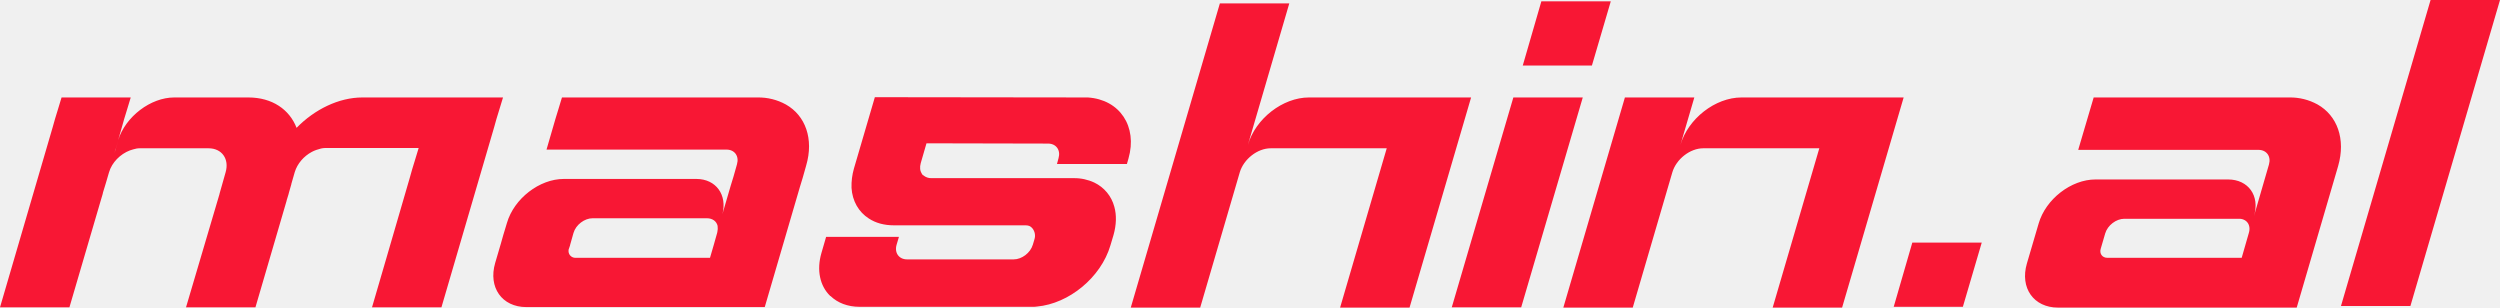
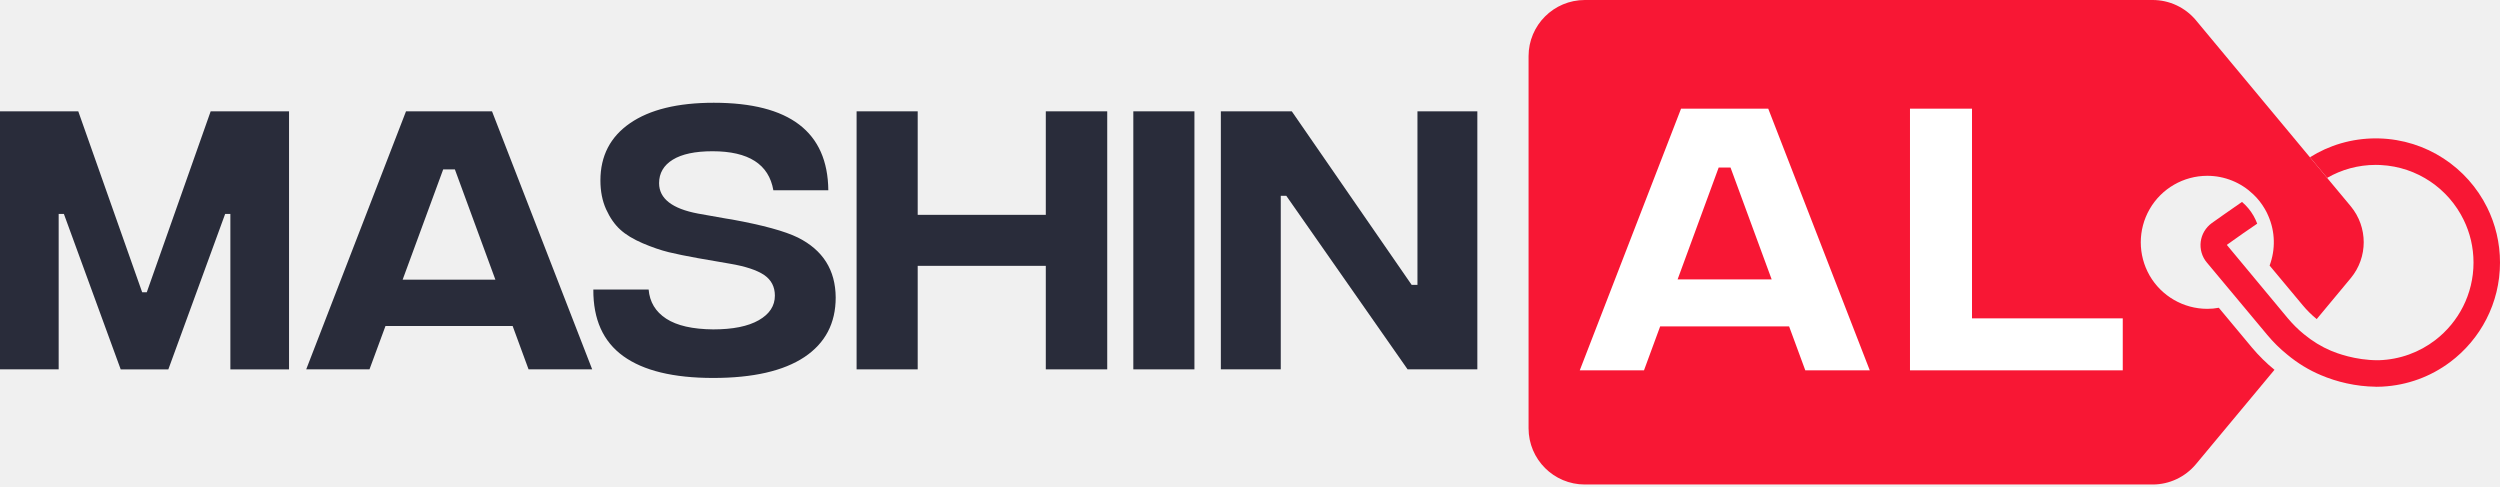
- <svg xmlns="http://www.w3.org/2000/svg" width="130" height="16" fill="none">
-   <g clip-path="url(#clip0)" fill="#F81734">
-     <path d="M120.519 5.436a2.94 2.94 0 00-1.471-.368h-10.177l-.804 2.725h9.373c.423 0 .668.34.545.763l-.776 2.67c.313-1.049-.3-1.894-1.349-1.894h-6.894c-1.267 0-2.588 1.022-2.956 2.29l-.613 2.084c-.368 1.267.354 2.289 1.621 2.289h12.411l2.153-7.357c.409-1.417-.055-2.63-1.063-3.202zm-3.583 6.69l-.368 1.28h-6.989c-.259 0-.422-.218-.34-.477l.231-.79c.123-.422.572-.763.995-.763h5.94c.422-.014.667.327.531.75zM68.065 5.068c-1.362 0-2.78 1.104-3.174 2.466L67.043.177h-3.61L58.8 15.995h3.61l2.057-7.03c.205-.695.927-1.254 1.608-1.254h6.035l-2.425 8.284h3.611l3.201-10.927h-8.433zM126.39 0l-4.66 15.913h3.611L130 0h-3.61zM78.694 5.068l-3.202 10.913h3.61l3.202-10.913h-3.61zM83.761.068h-3.61l-.967 3.338h3.596l.981-3.338zM98.473 15.954h3.596l.981-3.338h-3.61l-.967 3.338zM90.557 5.068c-1.362 0-2.779 1.104-3.174 2.466l.722-2.466h-3.61l-3.202 10.927h3.61l2.057-7.03c.205-.695.927-1.254 1.608-1.254h6.036l-2.425 8.284h3.61L98.99 5.068h-8.433zM56.568 5.068l-11.076-.014-1.09 3.72a3.261 3.261 0 00-.123.994c.041.682.368 1.254.9 1.594.354.232.79.355 1.307.355H53.326c.163 0 .258.04.354.15a.613.613 0 01.109.585l-.082.273c-.123.422-.572.763-.995.763h-5.544c-.423 0-.668-.34-.545-.763l.122-.409h-3.787l-.245.845c-.26.899-.069 1.716.45 2.22 0 .014.013.014.026.014.368.354.886.559 1.513.559h8.978c.082 0 .163 0 .245-.014 1.662-.15 3.324-1.512 3.815-3.174l.163-.545c.15-.532.164-1.036.041-1.472a1.946 1.946 0 00-1.035-1.253 2.453 2.453 0 00-1.077-.232h-7.397a.614.614 0 01-.423-.15H48c-.028-.027-.055-.054-.069-.081v-.014c-.095-.136-.108-.327-.054-.531l.3-1.036 6.321.014c.423 0 .668.34.545.763l-.081.3h3.637l.082-.287c.477-1.662-.45-3.065-2.112-3.174zM18.842 5.068c-1.226 0-2.493.627-3.42 1.58-.367-.953-1.267-1.58-2.507-1.58H9.06c-1.226 0-2.534.995-2.916 2.22l.191-.667.123-.436.15-.49.19-.627H3.201l-.19.627-.15.49-.123.436L0 15.981H3.61l1.622-5.531.109-.368c0-.027.013-.041.013-.068l.15-.49.164-.56c.15-.517.585-.953 1.09-1.144.108-.04.231-.068.34-.095.068-.014.123-.014.177-.014h3.57c.694 0 1.09.559.885 1.254l-.177.626-.136.477v.014L9.673 15.98h3.61l1.622-5.545v-.014l.109-.354v-.013l.136-.477v-.014l.177-.613c.136-.45.477-.831.885-1.05.15-.08.314-.135.477-.176.069-.014.137-.027.205-.027H21.77l-.19.626-.15.49-.123.437-1.226 4.21-.736 2.52h3.61l2.739-9.36.122-.436.15-.49.191-.627h-7.316zM5.845 8.324l.027-.082.109-.354-.136.436zm.109-.368l.054-.204.014-.027.122-.395-.19.626zM40.87 5.436a2.943 2.943 0 00-1.47-.368H29.222l-.19.627-.15.49-.463 1.594h9.36c.422 0 .667.34.544.763l-.177.627-.15.49-.45 1.54c0-.014.014-.027.014-.041.273-1.022-.327-1.853-1.349-1.853h-6.893c-1.267 0-2.589 1.022-2.957 2.289l-.19.627-.123.436-.3 1.021c-.368 1.267.354 2.29 1.621 2.29h12.398l1.826-6.24.15-.491.177-.627c.409-1.39-.04-2.602-1.05-3.174zm-3.569 6.635l-.013.054-.177.627-.191.654h-6.99a.353.353 0 01-.367-.34c0-.042 0-.096.027-.15l.055-.164v-.014l.177-.626c.122-.423.572-.763.994-.763h5.94c.3 0 .505.163.559.395a.884.884 0 01-.014.327z" />
+ <svg xmlns="http://www.w3.org/2000/svg" version="1.0" id="Layer_1" x="0px" y="0px" viewBox="0 0 1024 199.43" style="enable-background:new 0 0 1024 199.43;" xml:space="preserve">
+   <style type="text/css">
+ 	.st0{fill:#48CC48;}
+ 	.st1{fill:#F9A602;}
+ 	.st2{fill:#0000FA;}
+ 	.st3{fill:#BF162F;}
+ 	.st4{fill:#292C3A;}
+ 	.st5{display:none;fill:#BF162F;}
+ 	.st6{fill:#FFFFFF;}
+ 	.st7{fill:none;}
+ 	.st8{fill:#F81734;}
+ </style>
+   <g>
+     <g>
+       <g>
+         <path class="st4" d="M86.29,45.6l-26.17,74.11h-1.89L32.06,45.6H0v105.69h24.03V87.63h2.14l23.27,63.67h19.51l23.27-63.67h2.14     v63.67h24.03V45.6H86.29z" />
+       </g>
+       <g>
+         <path class="st4" d="M201.53,45.6H166.3l-40.88,105.69h25.92l6.55-17.75h52.09l6.52,17.75h26.06L201.53,45.6z M164.92,114.55     l16.61-45.16h4.79l16.59,45.16H164.92z" />
+       </g>
+       <g>
+         <path class="st4" d="M326.84,97.31c-5.28-2.6-14.31-5.09-27.06-7.41c-1.08-0.19-1.87-0.3-2.38-0.38l-11.45-2.03     c-10.66-2-15.99-6.17-15.99-12.45c0-4.11,1.87-7.33,5.6-9.63c3.73-2.3,9.17-3.46,16.29-3.46c14.77,0,23.08,5.33,24.92,15.99     h22.51c-0.24-23.92-15.88-35.85-46.92-35.85c-14.77,0-26.19,2.79-34.28,8.36c-8.09,5.57-12.15,13.39-12.15,23.46     c0,4.44,0.78,8.39,2.33,11.82c1.57,3.44,3.49,6.22,5.79,8.31c2.3,2.11,5.38,3.95,9.2,5.6c3.82,1.62,7.36,2.84,10.63,3.65     c3.25,0.78,7.25,1.6,11.93,2.44l13.1,2.27c6.44,1.08,11.15,2.65,14.1,4.65c2.92,2,4.38,4.82,4.38,8.44     c0,4.19-2.19,7.55-6.6,10.07c-4.41,2.52-10.63,3.76-18.67,3.76c-8.47-0.08-14.88-1.54-19.27-4.41     c-4.36-2.84-6.74-6.82-7.17-11.93h-22.65c-0.08,12.23,4,21.32,12.28,27.3c8.25,5.95,20.51,8.93,36.8,8.93     c16.34,0,28.82-2.87,37.37-8.55c8.55-5.71,12.82-13.85,12.82-24.41C342.23,110.6,337.06,102.43,326.84,97.31z" />
+       </g>
+       <g>
+         <path class="st4" d="M428.36,45.6V88h-52.47V45.6h-25.03v105.69h25.03v-42.4h52.47v42.4h25.16V45.6H428.36z" />
+       </g>
+       <g>
+         <path class="st4" d="M464.21,45.6v105.69h25.03V45.6H464.21z" />
+       </g>
+       <g>
+         <path class="st4" d="M580.59,45.6v71.08h-2.38L529.12,45.6h-29.06v105.69h24.54V80.21h2.27l49.68,71.08h28.57V45.6H580.59z" />
+       </g>
+     </g>
  </g>
-   <defs>
-     <clipPath id="clip0">
-       <path fill="#fff" d="M0 0h130v15.981H0z" />
-     </clipPath>
-   </defs>
+   <path class="st8" d="M962.86,113.94l-13.94,16.76c-2.06-1.68-4.01-3.6-5.76-5.71l-13.53-16.22c2.46-6.57,2.3-13.84-0.51-20.29  c-0.41-0.97-0.87-1.92-1.41-2.83c-1.33-2.28-2.93-4.34-4.79-6.07c-5.01-4.81-11.72-7.57-18.81-7.57c-9.73,0-18.75,5.19-23.61,13.64  c-4.85,8.41-4.85,18.8,0,27.24c4.86,8.41,13.88,13.61,23.61,13.61c1.6,0,3.17-0.14,4.71-0.44l13.55,16.27  c2.82,3.36,5.94,6.44,9.26,9.14l-32.19,38.67c-4.39,5.25-10.88,8.31-17.7,8.31H649.15c-12.75,0-23.05-10.31-23.05-23.03V23.03  C626.1,10.32,636.4,0,649.15,0h232.59c6.82,0,13.31,3.03,17.7,8.28l44.42,53.39l2.27,2.73l0.28,0.32l6.77,8.13l0.26,0.32l9.42,11.31  C969.95,93.03,969.95,105.42,962.86,113.94z" />
+   <path class="st8" d="M1024,107.54c0,16.68-8.03,31.49-20.44,40.78c-0.02,0.02-0.03,0.03-0.05,0.03  c-7.81,5.84-17.35,9.47-27.72,10.01c-0.11,0.01-0.23,0.01-0.35,0.01c-0.77,0.04-1.55,0.06-2.32,0.06v-0.03  c-8.15-0.09-16.02-1.98-22.59-4.79c-4.85-2.05-9.47-4.87-13.69-8.38c-2.95-2.38-5.71-5.09-8.2-8.09l-24.71-29.6  c-2-2.36-2.9-5.47-2.51-8.53c0.38-3.05,2.03-5.81,4.51-7.62c1.46-1.06,3.2-2.3,5.12-3.62c2.19-1.55,4.62-3.25,7.27-5.06  c1.87,1.59,3.47,3.49,4.71,5.65c0.6,1.06,1.11,2.14,1.52,3.25c-2.11,1.41-4.09,2.79-5.91,4.06c-2.44,1.7-4.6,3.22-6.38,4.52  c-0.03,0.03-0.1,0.05-0.1,0.19l24.79,29.82c2.08,2.49,4.35,4.76,6.79,6.73c3.41,2.81,7.12,5.09,11.02,6.73  c2.33,0.99,9.95,3.89,19.16,3.89c0.12,0.01,0.25,0,0.37,0c8.72-0.25,16.73-3.28,23.2-8.24c9.52-7.32,15.66-18.82,15.66-31.76  c0-6.27-1.44-12.21-4.03-17.49c-6.2-12.74-18.98-21.7-33.93-22.46c-0.26-0.01-0.52-0.03-0.79-0.03c-0.43-0.02-0.85-0.03-1.27-0.03  c-7.26,0-14.06,1.93-19.93,5.32l-6.77-8.13l-0.27-0.32c7.82-4.91,17.06-7.73,26.97-7.73h0.27c0.35,0,0.69,0.01,1.04,0.02  c19.43,0.5,36.15,11.87,44.29,28.27C1022.1,91.76,1024,99.43,1024,107.54z" />
+   <polygon class="st6" points="869.48,130.4 869.48,151.69 782.33,151.69 782.33,44.51 807.73,44.51 807.73,130.4 " />
+   <path class="st6" d="M724.27,44.51h-35.71l-41.49,107.18h26.31L680,133.7h52.82l6.63,17.99h26.41L724.27,44.51z M687.15,114.43  l16.82-45.81h4.85l16.85,45.81H687.15z" />
</svg>
